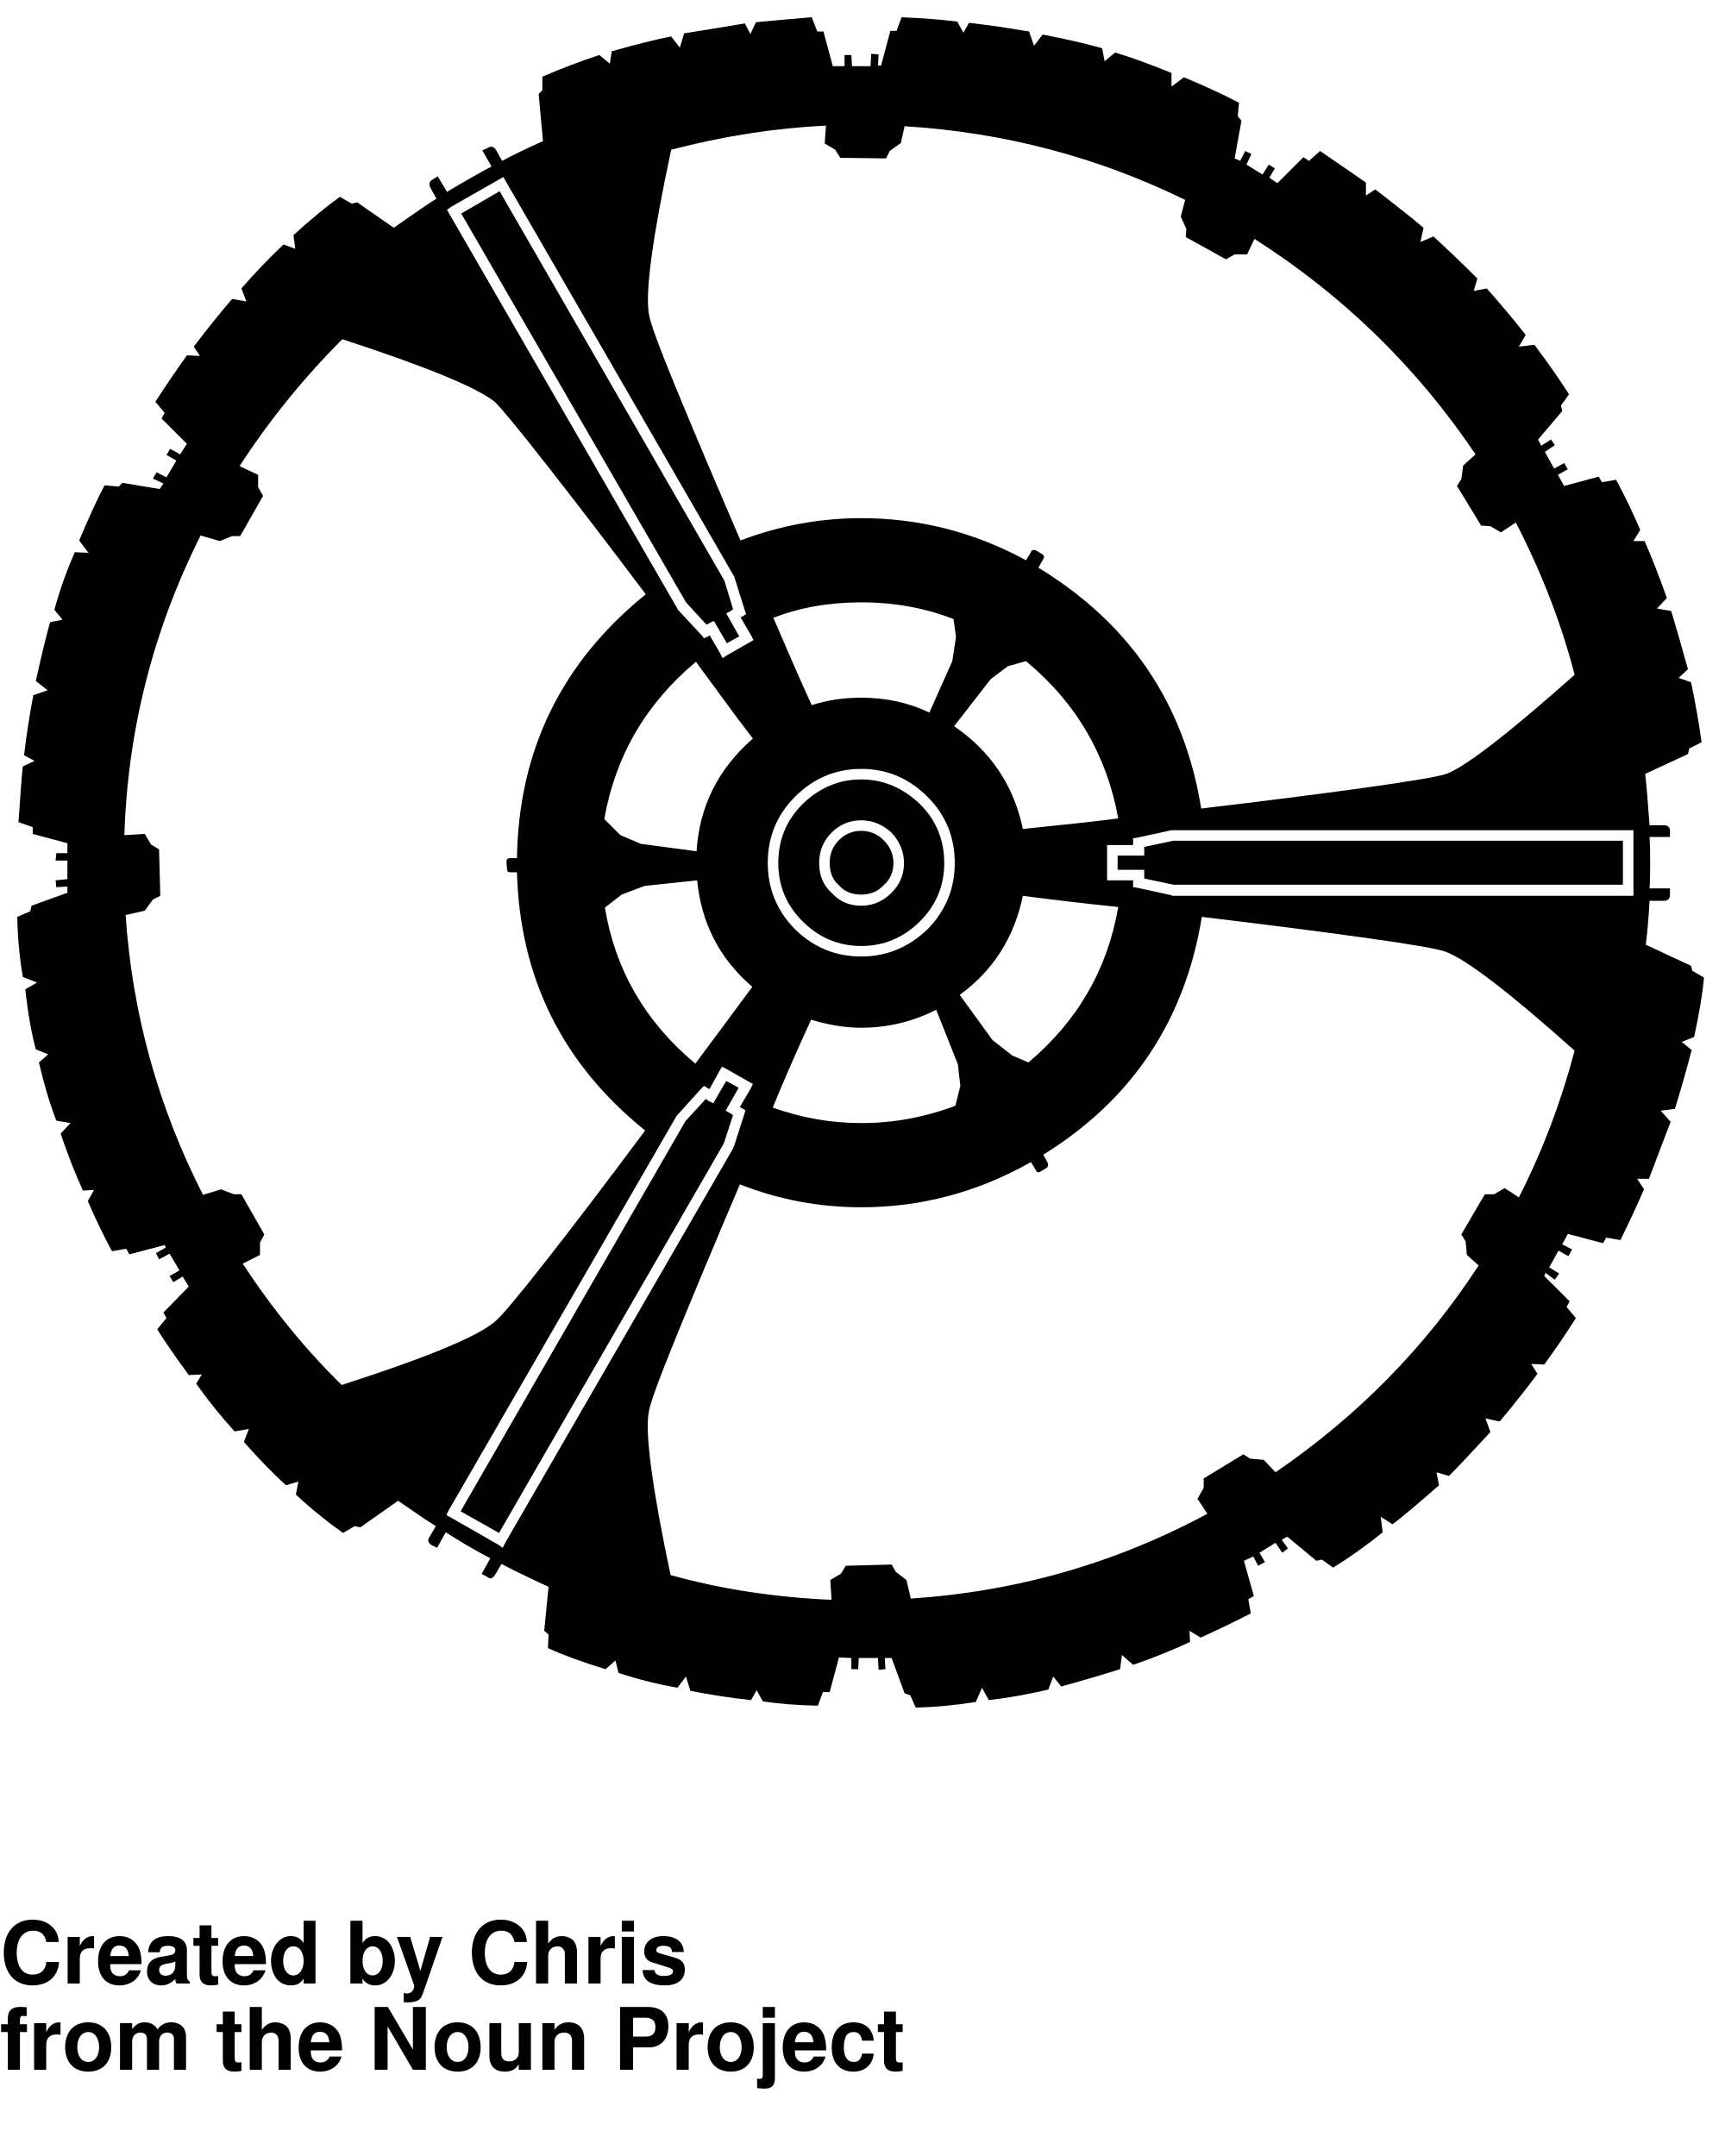
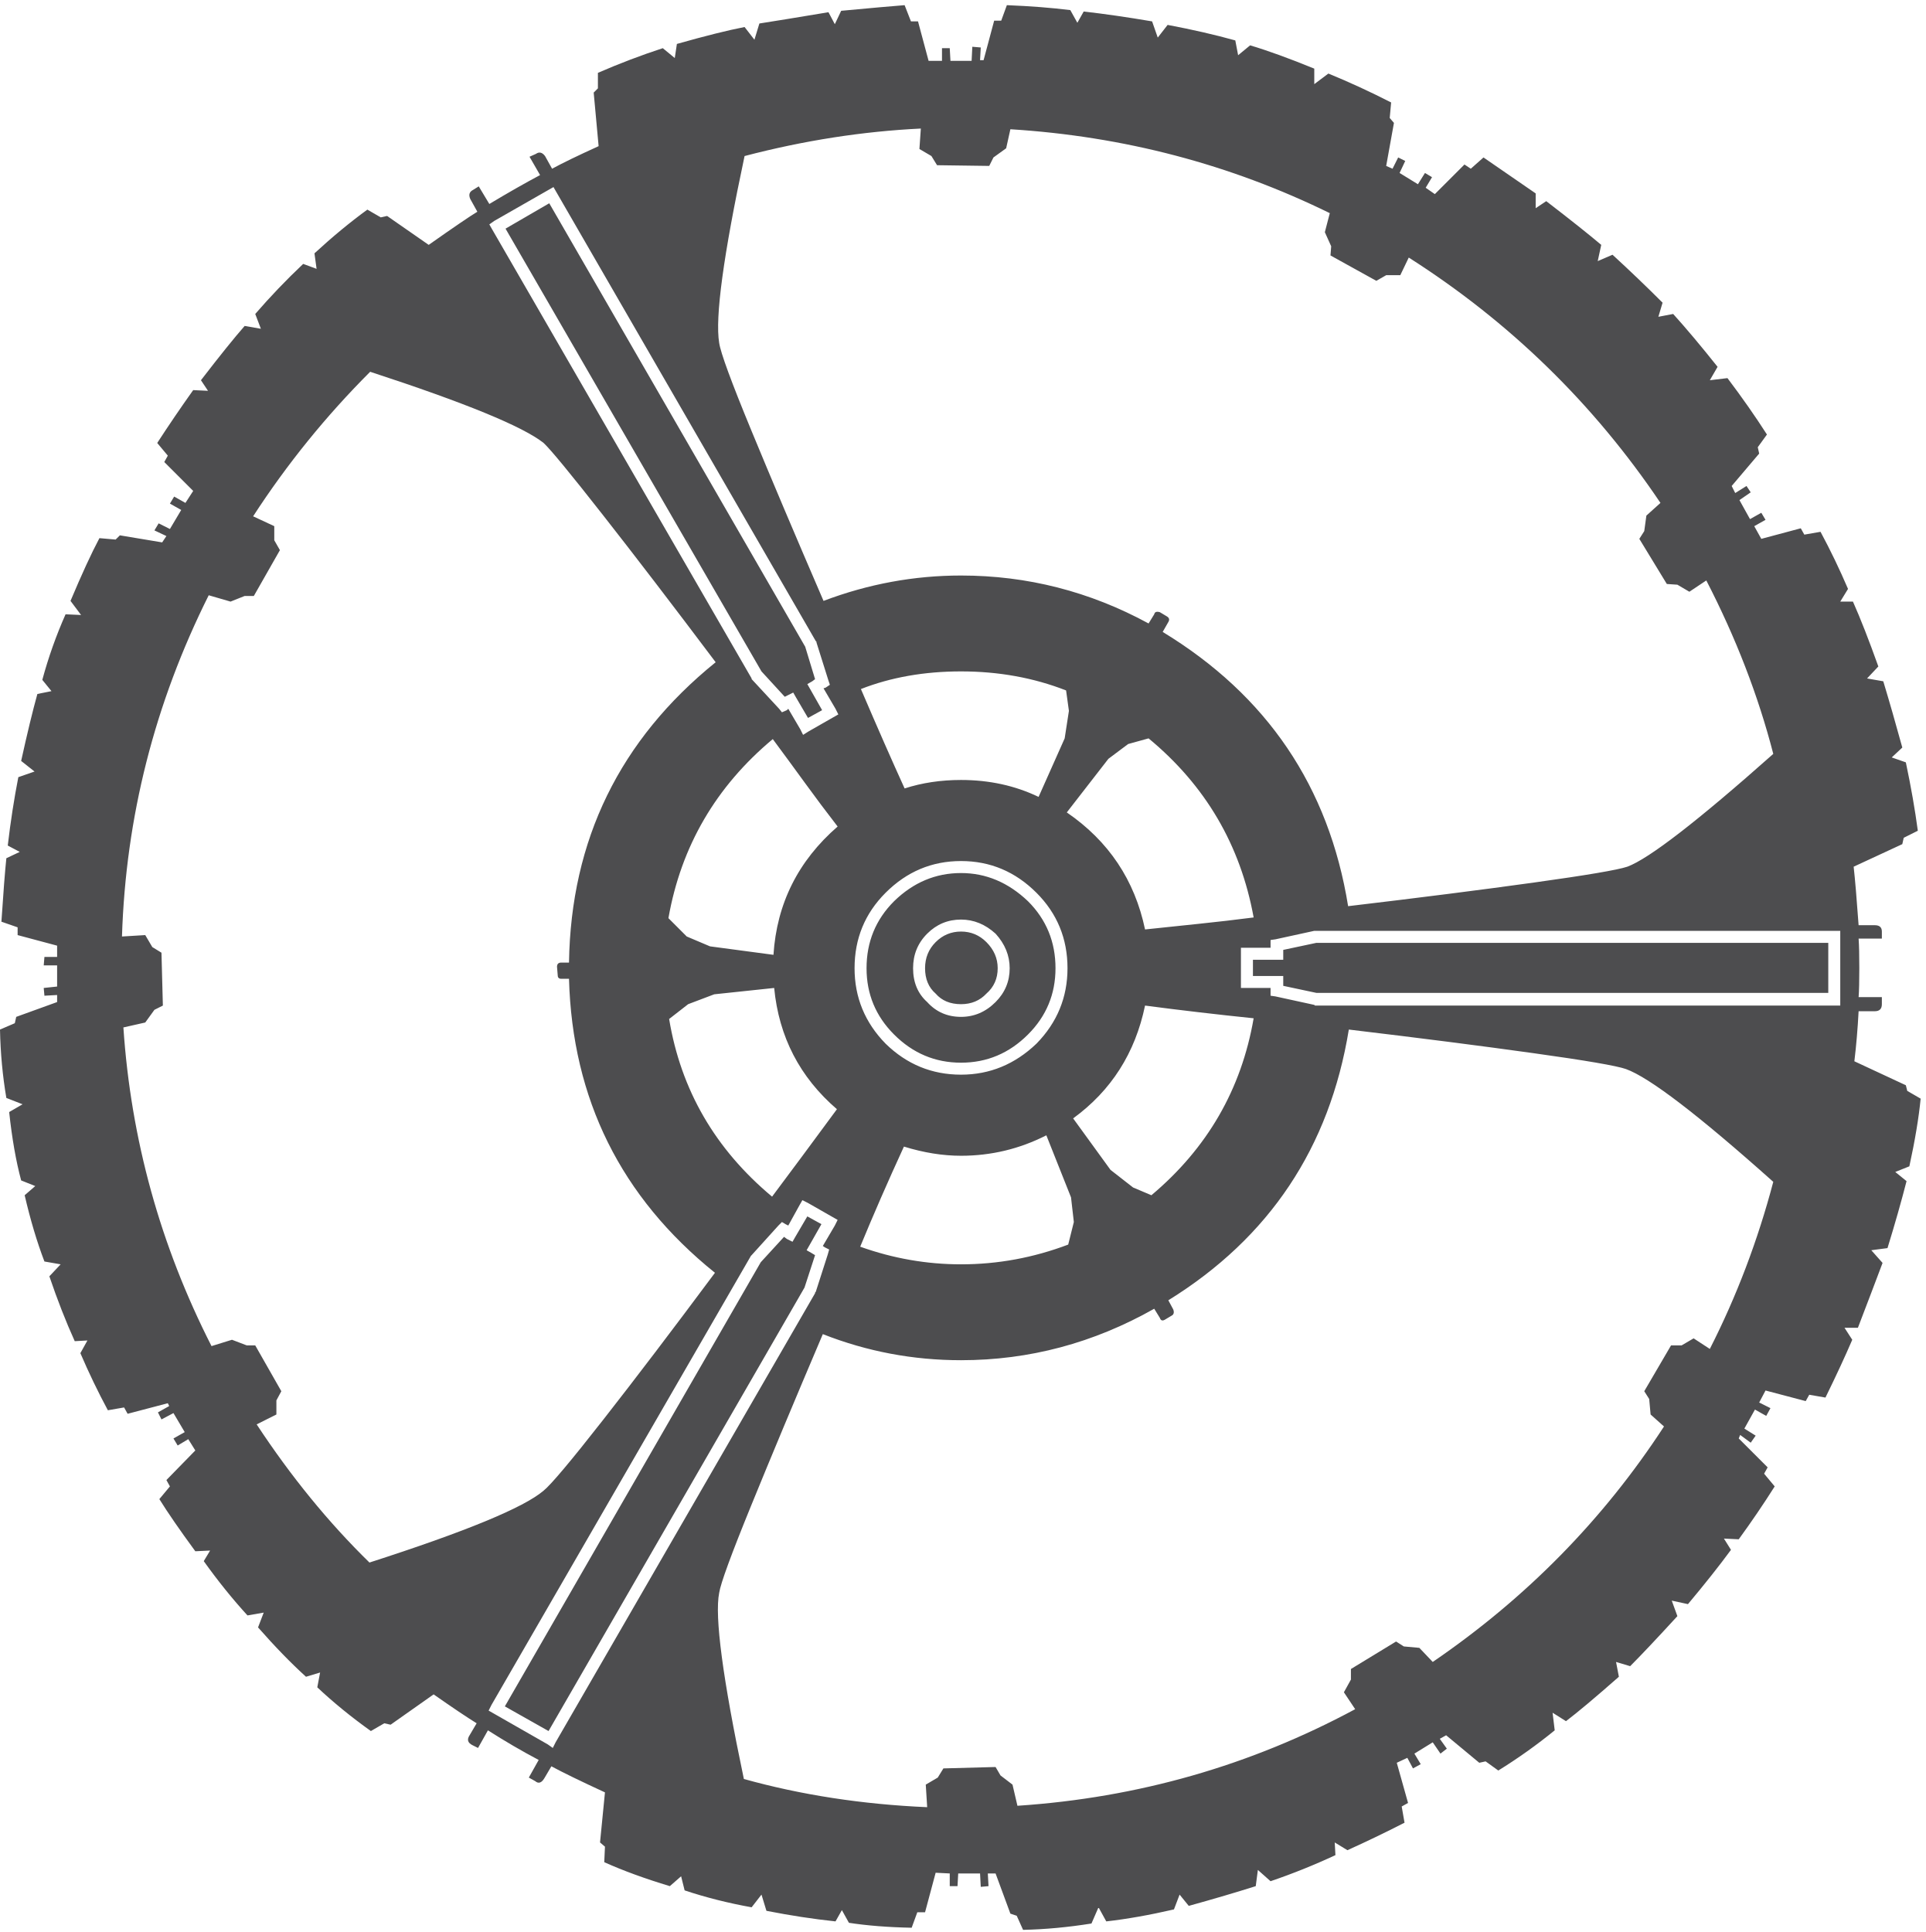
- <svg xmlns="http://www.w3.org/2000/svg" viewBox="0 0 100 125" version="1.1" x="0px" y="0px">
-   <g stroke="none" stroke-width="1" fill="none" fill-rule="evenodd">
-     <g fill="#000000">
+ <svg xmlns="http://www.w3.org/2000/svg" viewBox="0 -0.263 98.021 98.372">
+   <g stroke="none" stroke-width="1" fill="none" fill-rule="evenodd" transform="matrix(1, 0, 0, 1, -1, -1)">
+     <g fill="#4D4D4F">
      <path d="M49.928,30.041 C47.535,30.041 45.202,30.472 42.928,31.333 C41.492,28.007 40.266,25.111 39.249,22.646 C38.232,20.181 37.687,18.697 37.615,18.195 C37.4,16.903 37.831,13.732 38.908,8.682 C41.923,7.892 44.915,7.426 47.882,7.282 L47.81,8.323 L48.421,8.682 L48.708,9.149 L51.364,9.185 L51.579,8.754 L52.226,8.287 L52.441,7.318 C58.209,7.677 63.629,9.101 68.703,11.59 L68.451,12.559 L68.774,13.277 L68.738,13.744 L71.072,15.036 L71.574,14.749 L72.292,14.749 L72.723,13.851 C77.868,17.13 82.14,21.294 85.538,26.344 L84.821,26.99 L84.713,27.779 L84.462,28.174 L85.862,30.472 L86.4,30.508 L87.01,30.867 L87.872,30.292 C89.379,33.212 90.516,36.156 91.282,39.123 C87.429,42.545 84.952,44.46 83.851,44.867 C83.349,45.034 81.763,45.303 79.095,45.674 C76.426,46.045 73.274,46.446 69.636,46.877 C68.655,40.798 65.508,36.144 60.195,32.913 L60.482,32.41 C60.554,32.291 60.53,32.195 60.41,32.123 L60.051,31.908 C59.884,31.86 59.788,31.896 59.764,32.015 L59.477,32.482 C56.485,30.855 53.303,30.041 49.928,30.041 L49.928,30.041 Z M43.503,63.138 L42.892,64.179 L43,64.251 L43.215,64.359 L43.144,64.61 L42.533,66.513 L42.497,66.549 L42.497,66.585 L29.287,89.451 L29.144,89.738 L28.892,89.559 L26.128,87.979 L25.877,87.836 L26.021,87.549 L39.231,64.682 L39.267,64.646 L40.631,63.138 L40.81,62.959 L40.99,63.067 L41.133,63.138 L41.708,62.097 L41.851,61.846 L42.138,61.99 L43.395,62.708 L43.646,62.851 L43.503,63.138 Z M42.21,64.144 L42.821,63.067 L42.103,62.672 L41.492,63.713 L41.349,63.964 L41.062,63.821 L40.918,63.713 L39.733,65.005 L26.703,87.621 L28.928,88.877 L41.959,66.297 L42.497,64.646 L42.318,64.538 L42.067,64.395 L42.21,64.144 Z M41.744,37.867 L41.133,36.826 L41.062,36.897 L40.81,37.005 L40.667,36.826 L39.303,35.354 L39.267,35.318 L39.267,35.282 L26.056,12.415 L25.913,12.164 L26.164,11.985 L28.928,10.405 L29.179,10.262 L29.323,10.513 L42.533,33.379 L42.569,33.415 L42.569,33.451 L43.179,35.39 L43.251,35.605 L43.036,35.749 L42.928,35.785 L43.538,36.826 L43.682,37.113 L43.431,37.256 L42.174,37.974 L41.887,38.154 L41.744,37.867 Z M41.528,36.251 L42.138,37.292 L42.856,36.897 L42.246,35.821 L42.103,35.569 L42.354,35.426 L42.497,35.318 L41.995,33.667 L28.964,11.087 L26.738,12.379 L39.769,34.923 L40.954,36.215 L41.097,36.144 L41.385,36 L41.528,36.251 Z M64.503,48.995 L65.687,48.995 L65.687,48.851 L65.687,48.6 L65.938,48.564 L67.913,48.133 L67.949,48.133 L67.985,48.133 L94.405,48.133 L94.692,48.133 L94.692,48.421 L94.692,51.615 L94.692,51.938 L94.405,51.938 L67.985,51.938 L67.949,51.938 L67.913,51.903 L65.938,51.472 L65.687,51.436 L65.687,51.185 L65.687,51.041 L64.503,51.041 L64.179,51.041 L64.179,50.754 L64.179,49.282 L64.179,48.995 L64.503,48.995 Z M66.01,49.605 L64.79,49.605 L64.79,50.431 L66.01,50.431 L66.333,50.431 L66.333,50.754 L66.333,50.933 L68.021,51.292 L94.082,51.292 L94.082,48.744 L68.021,48.744 L66.333,49.103 L66.333,49.282 L66.333,49.605 L66.01,49.605 Z M49.928,47.559 C50.574,47.559 51.161,47.798 51.687,48.277 C52.166,48.803 52.405,49.39 52.405,50.036 L52.405,50.036 C52.405,50.706 52.166,51.28 51.687,51.759 C51.185,52.262 50.598,52.513 49.928,52.513 L49.928,52.513 C49.234,52.513 48.66,52.262 48.205,51.759 C47.726,51.328 47.487,50.754 47.487,50.036 L47.487,50.036 C47.487,49.342 47.726,48.756 48.205,48.277 C48.684,47.798 49.258,47.559 49.928,47.559 L49.928,47.559 Z M49.928,48.169 L49.928,48.169 C49.426,48.169 48.995,48.349 48.636,48.708 C48.277,49.067 48.097,49.509 48.097,50.036 L48.097,50.036 C48.097,50.586 48.277,51.017 48.636,51.328 C48.947,51.687 49.378,51.867 49.928,51.867 L49.928,51.867 C50.455,51.867 50.885,51.687 51.221,51.328 C51.603,50.993 51.795,50.562 51.795,50.036 L51.795,50.036 C51.795,49.533 51.603,49.091 51.221,48.708 C50.862,48.349 50.431,48.169 49.928,48.169 L49.928,48.169 Z M49.928,44.579 C51.412,44.579 52.692,45.118 53.769,46.195 C54.822,47.248 55.349,48.528 55.349,50.036 L55.349,50.036 C55.349,51.52 54.822,52.8 53.769,53.877 C52.668,54.93 51.388,55.456 49.928,55.456 L49.928,55.456 C48.444,55.456 47.164,54.93 46.087,53.877 C45.034,52.8 44.508,51.52 44.508,50.036 L44.508,50.036 C44.508,48.528 45.034,47.248 46.087,46.195 C47.164,45.118 48.444,44.579 49.928,44.579 L49.928,44.579 Z M49.928,45.19 L49.928,45.19 C48.636,45.19 47.499,45.668 46.518,46.626 C45.585,47.559 45.118,48.696 45.118,50.036 L45.118,50.036 C45.118,51.352 45.585,52.477 46.518,53.41 C47.475,54.368 48.612,54.846 49.928,54.846 L49.928,54.846 C51.244,54.846 52.381,54.368 53.338,53.41 C54.272,52.477 54.738,51.352 54.738,50.036 L54.738,50.036 C54.738,48.696 54.272,47.559 53.338,46.626 C52.333,45.668 51.197,45.19 49.928,45.19 L49.928,45.19 Z M49.928,40.451 C48.899,40.451 47.942,40.595 47.056,40.882 C46.434,39.518 45.692,37.831 44.831,35.821 C46.362,35.222 48.062,34.923 49.928,34.923 C51.843,34.923 53.626,35.246 55.277,35.892 L55.421,36.933 L55.205,38.333 L53.877,41.313 C52.68,40.738 51.364,40.451 49.928,40.451 L49.928,40.451 Z M55.313,42.103 L57.431,39.374 L58.436,38.621 L59.477,38.333 C62.373,40.726 64.156,43.766 64.826,47.451 C63.892,47.571 62.965,47.679 62.044,47.774 C61.122,47.87 60.207,47.966 59.297,48.062 C58.771,45.549 57.443,43.562 55.313,42.103 L55.313,42.103 Z M59.297,51.938 C60.207,52.058 61.122,52.172 62.044,52.279 C62.965,52.387 63.892,52.489 64.826,52.585 C64.203,56.198 62.468,59.202 59.621,61.595 L58.687,61.2 L57.538,60.303 L55.636,57.682 C57.574,56.27 58.795,54.356 59.297,51.938 L59.297,51.938 Z M54.272,58.544 L55.528,61.703 L55.672,62.959 L55.385,64.108 C53.614,64.778 51.795,65.113 49.928,65.113 C48.181,65.113 46.47,64.814 44.795,64.215 C45.465,62.588 46.207,60.889 47.021,59.118 C48.026,59.429 48.995,59.585 49.928,59.585 C51.46,59.585 52.908,59.238 54.272,58.544 L54.272,58.544 Z M43.61,57.215 C42.342,58.938 41.241,60.422 40.308,61.667 C37.412,59.25 35.665,56.234 35.067,52.621 L36.036,51.867 L37.364,51.364 L40.415,51.041 C40.655,53.53 41.72,55.588 43.61,57.215 L43.61,57.215 Z M40.379,49.354 L37.149,48.923 L35.964,48.421 L35.031,47.487 C35.677,43.826 37.448,40.786 40.344,38.369 C40.894,39.111 41.438,39.853 41.977,40.595 C42.515,41.337 43.072,42.079 43.646,42.821 C41.636,44.568 40.547,46.745 40.379,49.354 L40.379,49.354 Z M69.672,53.159 C73.285,53.59 76.421,53.991 79.077,54.362 C81.733,54.732 83.301,55.002 83.779,55.169 C84.976,55.6 87.477,57.515 91.282,60.913 C90.492,63.904 89.415,66.74 88.051,69.421 L87.226,68.882 L86.615,69.241 L86.077,69.241 L84.713,71.574 L84.964,71.969 L85.036,72.759 L85.718,73.369 C82.631,78.108 78.706,82.104 73.944,85.359 L73.262,84.641 L72.472,84.569 L72.077,84.318 L69.779,85.718 L69.779,86.256 L69.421,86.903 L69.995,87.764 C64.658,90.636 58.926,92.275 52.8,92.682 L52.549,91.605 L51.938,91.138 L51.687,90.708 L49.031,90.779 L48.744,91.246 L48.133,91.605 L48.205,92.754 C44.903,92.61 41.791,92.132 38.872,91.318 C37.795,86.197 37.376,83.038 37.615,81.841 C37.687,81.362 38.226,79.891 39.231,77.426 C40.236,74.961 41.456,72.041 42.892,68.667 C45.142,69.552 47.487,69.995 49.928,69.995 C53.398,69.995 56.677,69.121 59.764,67.374 L60.051,67.841 C60.099,67.985 60.195,68.009 60.338,67.913 L60.697,67.697 C60.769,67.626 60.781,67.53 60.733,67.41 L60.482,66.944 C65.627,63.761 68.691,59.166 69.672,53.159 L69.672,53.159 Z M37.4,65.544 C35.246,68.439 33.35,70.934 31.71,73.028 C30.071,75.122 29.06,76.325 28.677,76.636 C27.672,77.497 24.716,78.718 19.81,80.297 C17.728,78.263 15.814,75.918 14.067,73.262 L15.072,72.759 L15.072,72.041 L15.323,71.574 L13.995,69.241 L13.564,69.241 L12.81,68.954 L11.769,69.277 C9.161,64.156 7.665,58.747 7.282,53.051 L8.395,52.8 L8.862,52.154 L9.292,51.938 L9.221,49.246 L8.754,48.959 L8.395,48.349 L7.21,48.421 C7.402,42.342 8.874,36.55 11.626,31.046 L12.738,31.369 L13.456,31.082 L13.923,31.082 L15.251,28.749 L14.964,28.246 L14.964,27.528 L13.887,27.026 C15.61,24.369 17.597,21.916 19.846,19.667 C24.68,21.246 27.624,22.455 28.677,23.292 C29.036,23.627 30.041,24.848 31.692,26.954 C33.344,29.06 35.258,31.561 37.436,34.456 C32.554,38.405 30.065,43.503 29.969,49.749 L29.574,49.749 C29.431,49.749 29.359,49.821 29.359,49.964 L29.395,50.395 C29.395,50.515 29.455,50.574 29.574,50.574 L29.969,50.574 C30.137,56.701 32.614,61.691 37.4,65.544 L37.4,65.544 Z M90.887,71.538 L92.933,72.077 L93.113,71.754 L93.938,71.897 C94.489,70.773 94.944,69.791 95.303,68.954 L94.908,68.344 L95.59,68.344 C96.068,67.099 96.487,65.998 96.846,65.041 L96.272,64.395 L97.097,64.287 C97.48,63.043 97.803,61.906 98.067,60.877 L97.492,60.41 L98.21,60.123 C98.497,58.807 98.689,57.658 98.785,56.677 L98.103,56.282 L98.031,55.995 L95.41,54.774 C95.506,53.985 95.578,53.135 95.626,52.226 L96.451,52.226 C96.691,52.226 96.81,52.106 96.81,51.867 L96.81,51.508 L95.626,51.508 C95.65,51.197 95.662,50.706 95.662,50.036 C95.662,49.366 95.65,48.863 95.626,48.528 L96.81,48.528 L96.81,48.169 C96.81,47.954 96.691,47.846 96.451,47.846 L95.626,47.846 C95.53,46.506 95.446,45.513 95.374,44.867 L97.851,43.718 L97.923,43.395 L98.641,43.036 C98.497,41.959 98.294,40.798 98.031,39.554 L97.313,39.303 L97.851,38.8 C97.516,37.579 97.193,36.455 96.882,35.426 L96.056,35.282 L96.631,34.672 C96.152,33.332 95.721,32.231 95.338,31.369 L94.692,31.369 L95.087,30.723 C94.656,29.718 94.19,28.749 93.687,27.815 L92.862,27.959 L92.682,27.636 L90.672,28.174 L90.313,27.528 L90.887,27.205 L90.672,26.846 L90.097,27.169 L89.559,26.2 L90.133,25.805 L89.918,25.482 L89.344,25.841 L89.164,25.482 L90.564,23.831 L90.492,23.508 L90.959,22.862 C90.361,21.928 89.691,20.971 88.949,19.99 L88.051,20.097 L88.446,19.415 C87.609,18.362 86.855,17.465 86.185,16.723 L85.431,16.867 L85.646,16.149 C84.832,15.335 83.983,14.521 83.097,13.708 L82.344,14.031 L82.523,13.205 C81.901,12.679 80.968,11.937 79.723,10.979 L79.185,11.338 L79.185,10.585 C78.419,10.058 77.533,9.448 76.528,8.754 L75.882,9.328 L75.559,9.113 L74.051,10.621 L73.585,10.297 L73.908,9.759 L73.549,9.544 L73.19,10.118 L72.256,9.544 L72.544,8.933 L72.185,8.754 L71.897,9.328 L71.574,9.185 L71.969,6.995 L71.754,6.744 L71.826,5.954 C70.749,5.403 69.684,4.913 68.631,4.482 L67.913,5.021 L67.913,4.231 C66.621,3.704 65.532,3.309 64.646,3.046 L64.036,3.549 L63.892,2.795 C62.863,2.508 61.715,2.244 60.446,2.005 L59.944,2.651 L59.656,1.826 C58.388,1.61 57.227,1.443 56.174,1.323 L55.851,1.897 L55.492,1.251 C54.535,1.132 53.458,1.048 52.262,1 L51.974,1.79 L51.615,1.79 L51.077,3.8 L50.897,3.8 L50.933,3.154 L50.503,3.118 L50.467,3.836 L49.39,3.836 L49.354,3.19 L48.959,3.19 L48.959,3.836 L48.277,3.836 L47.738,1.826 L47.379,1.826 L47.056,1 C46.434,1.048 45.357,1.144 43.826,1.287 L43.503,1.969 L43.179,1.359 C41.456,1.646 40.284,1.838 39.662,1.933 L39.41,2.759 L38.908,2.113 C38.046,2.28 36.897,2.568 35.462,2.974 L35.354,3.692 L34.744,3.19 C33.643,3.549 32.542,3.968 31.441,4.446 L31.441,5.236 L31.226,5.451 L31.477,8.179 C30.424,8.658 29.634,9.041 29.108,9.328 L28.749,8.682 C28.605,8.491 28.45,8.455 28.282,8.574 L27.959,8.718 L28.497,9.651 C27.732,10.058 26.87,10.549 25.913,11.123 L25.374,10.226 L25.087,10.405 C24.896,10.501 24.848,10.656 24.944,10.872 L25.303,11.518 C24.944,11.733 24.118,12.296 22.826,13.205 L20.708,11.733 L20.385,11.805 L19.703,11.41 C18.817,12.056 17.92,12.798 17.01,13.636 L17.118,14.426 L16.436,14.174 C15.574,14.988 14.761,15.838 13.995,16.723 L14.282,17.477 L13.456,17.333 C12.93,17.932 12.188,18.853 11.231,20.097 L11.59,20.636 L10.836,20.6 C10.19,21.509 9.579,22.407 9.005,23.292 L9.544,23.938 L9.364,24.262 L10.836,25.733 L10.441,26.344 L9.867,26.021 L9.651,26.379 L10.226,26.703 L9.651,27.672 L9.077,27.385 L8.862,27.744 L9.472,28.031 L9.256,28.354 L7.103,27.995 L6.887,28.21 L6.062,28.138 C5.655,28.904 5.164,29.969 4.59,31.333 L5.128,32.051 L4.338,32.015 C3.86,33.092 3.465,34.205 3.154,35.354 L3.621,35.928 L2.903,36.072 C2.663,36.933 2.388,38.07 2.077,39.482 L2.759,40.021 L1.933,40.308 C1.718,41.409 1.538,42.569 1.395,43.79 L2.005,44.113 L1.323,44.436 C1.251,45.13 1.168,46.207 1.072,47.667 L1.897,47.954 L1.897,48.349 L3.908,48.887 L3.908,49.462 L3.262,49.462 L3.226,49.892 L3.908,49.892 L3.908,50.969 L3.226,51.041 L3.262,51.436 L3.908,51.4 L3.908,51.759 L1.826,52.513 L1.754,52.836 L1,53.159 C1.024,54.356 1.132,55.516 1.323,56.641 L2.149,56.964 L1.467,57.359 C1.61,58.699 1.814,59.86 2.077,60.841 L2.795,61.128 L2.256,61.595 C2.544,62.839 2.879,63.964 3.262,64.969 L4.087,65.113 L3.513,65.723 C3.92,66.92 4.35,68.021 4.805,69.026 L5.451,68.99 L5.092,69.636 C5.523,70.641 5.99,71.61 6.492,72.544 L7.318,72.4 L7.497,72.723 L9.544,72.185 L9.615,72.328 L9.041,72.651 L9.221,73.01 L9.831,72.687 L10.405,73.656 L9.831,73.979 L10.046,74.338 L10.585,74.015 L10.944,74.59 L9.472,76.097 L9.651,76.421 L9.113,77.067 C9.544,77.761 10.154,78.646 10.944,79.723 L11.697,79.687 L11.374,80.226 C12.092,81.231 12.834,82.152 13.6,82.99 L14.426,82.846 L14.138,83.6 C15,84.581 15.814,85.419 16.579,86.113 L17.297,85.897 L17.154,86.651 C17.968,87.417 18.877,88.159 19.882,88.877 L20.564,88.482 L20.887,88.554 L23.077,87.01 C24.034,87.68 24.764,88.171 25.267,88.482 L24.908,89.092 C24.764,89.308 24.812,89.475 25.051,89.595 L25.338,89.738 L25.841,88.841 C26.703,89.391 27.564,89.894 28.426,90.349 L27.923,91.246 L28.246,91.426 C28.414,91.569 28.569,91.521 28.713,91.282 L29.072,90.672 C29.646,90.983 30.556,91.426 31.8,92 L31.549,94.549 L31.8,94.764 L31.764,95.554 C32.721,95.985 33.834,96.391 35.103,96.774 L35.677,96.272 L35.856,96.99 C36.933,97.349 38.07,97.636 39.267,97.851 L39.769,97.205 L40.021,98.031 C41.241,98.27 42.414,98.45 43.538,98.569 L43.862,97.995 L44.221,98.641 C45.154,98.785 46.219,98.868 47.415,98.892 L47.703,98.103 L48.097,98.103 L48.636,96.092 L49.354,96.128 L49.354,96.774 L49.749,96.774 L49.785,96.128 L50.897,96.128 L50.933,96.81 L51.328,96.774 L51.292,96.128 L51.687,96.128 L52.441,98.174 L52.764,98.282 L53.087,99 C54.212,98.976 55.373,98.868 56.569,98.677 L56.928,97.851 L57.323,98.569 C58.376,98.45 59.525,98.246 60.769,97.959 L61.056,97.205 L61.523,97.779 C62.815,97.421 63.952,97.085 64.933,96.774 L65.041,95.949 L65.687,96.523 C66.812,96.14 67.913,95.697 68.99,95.195 L68.954,94.549 L69.6,94.944 C70.557,94.513 71.526,94.046 72.508,93.544 L72.364,92.718 L72.687,92.538 L72.113,90.492 L72.651,90.241 L72.938,90.779 L73.333,90.564 L73.01,90.026 L73.944,89.451 L74.338,90.026 L74.662,89.774 L74.303,89.272 L74.626,89.092 L76.313,90.492 L76.636,90.421 L77.282,90.887 C78.287,90.265 79.244,89.583 80.154,88.841 L80.046,87.944 L80.728,88.374 C81.326,87.92 82.224,87.166 83.421,86.113 L83.277,85.359 L83.995,85.574 C84.545,85.024 85.347,84.174 86.4,83.026 L86.113,82.236 L86.938,82.415 C87.8,81.386 88.53,80.465 89.128,79.651 L88.769,79.077 L89.523,79.113 C90.169,78.227 90.779,77.33 91.354,76.421 L90.815,75.774 L90.995,75.451 L89.523,73.979 L89.595,73.8 L90.133,74.195 L90.385,73.836 L89.81,73.477 L90.349,72.508 L90.923,72.831 L91.138,72.436 L90.564,72.149 L90.887,71.538 Z" />
    </g>
  </g>
-   <text x="0" y="115" fill="#000000" font-size="5px" font-weight="bold" font-family="'Helvetica Neue', Helvetica, Arial-Unicode, Arial, Sans-serif">Created by Chris</text>
-   <text x="0" y="120" fill="#000000" font-size="5px" font-weight="bold" font-family="'Helvetica Neue', Helvetica, Arial-Unicode, Arial, Sans-serif">from the Noun Project</text>
+   <text x="120.374" y="225.987" fill="#000000" font-size="5px" font-weight="bold" font-family="'Helvetica Neue', Helvetica, Arial-Unicode, Arial, Sans-serif" style="white-space: pre; font-size: 5px;"> </text>
+   <text x="120.374" y="230.987" fill="#000000" font-size="5px" font-weight="bold" font-family="'Helvetica Neue', Helvetica, Arial-Unicode, Arial, Sans-serif" style="white-space: pre; font-size: 5px;"> </text>
</svg>
